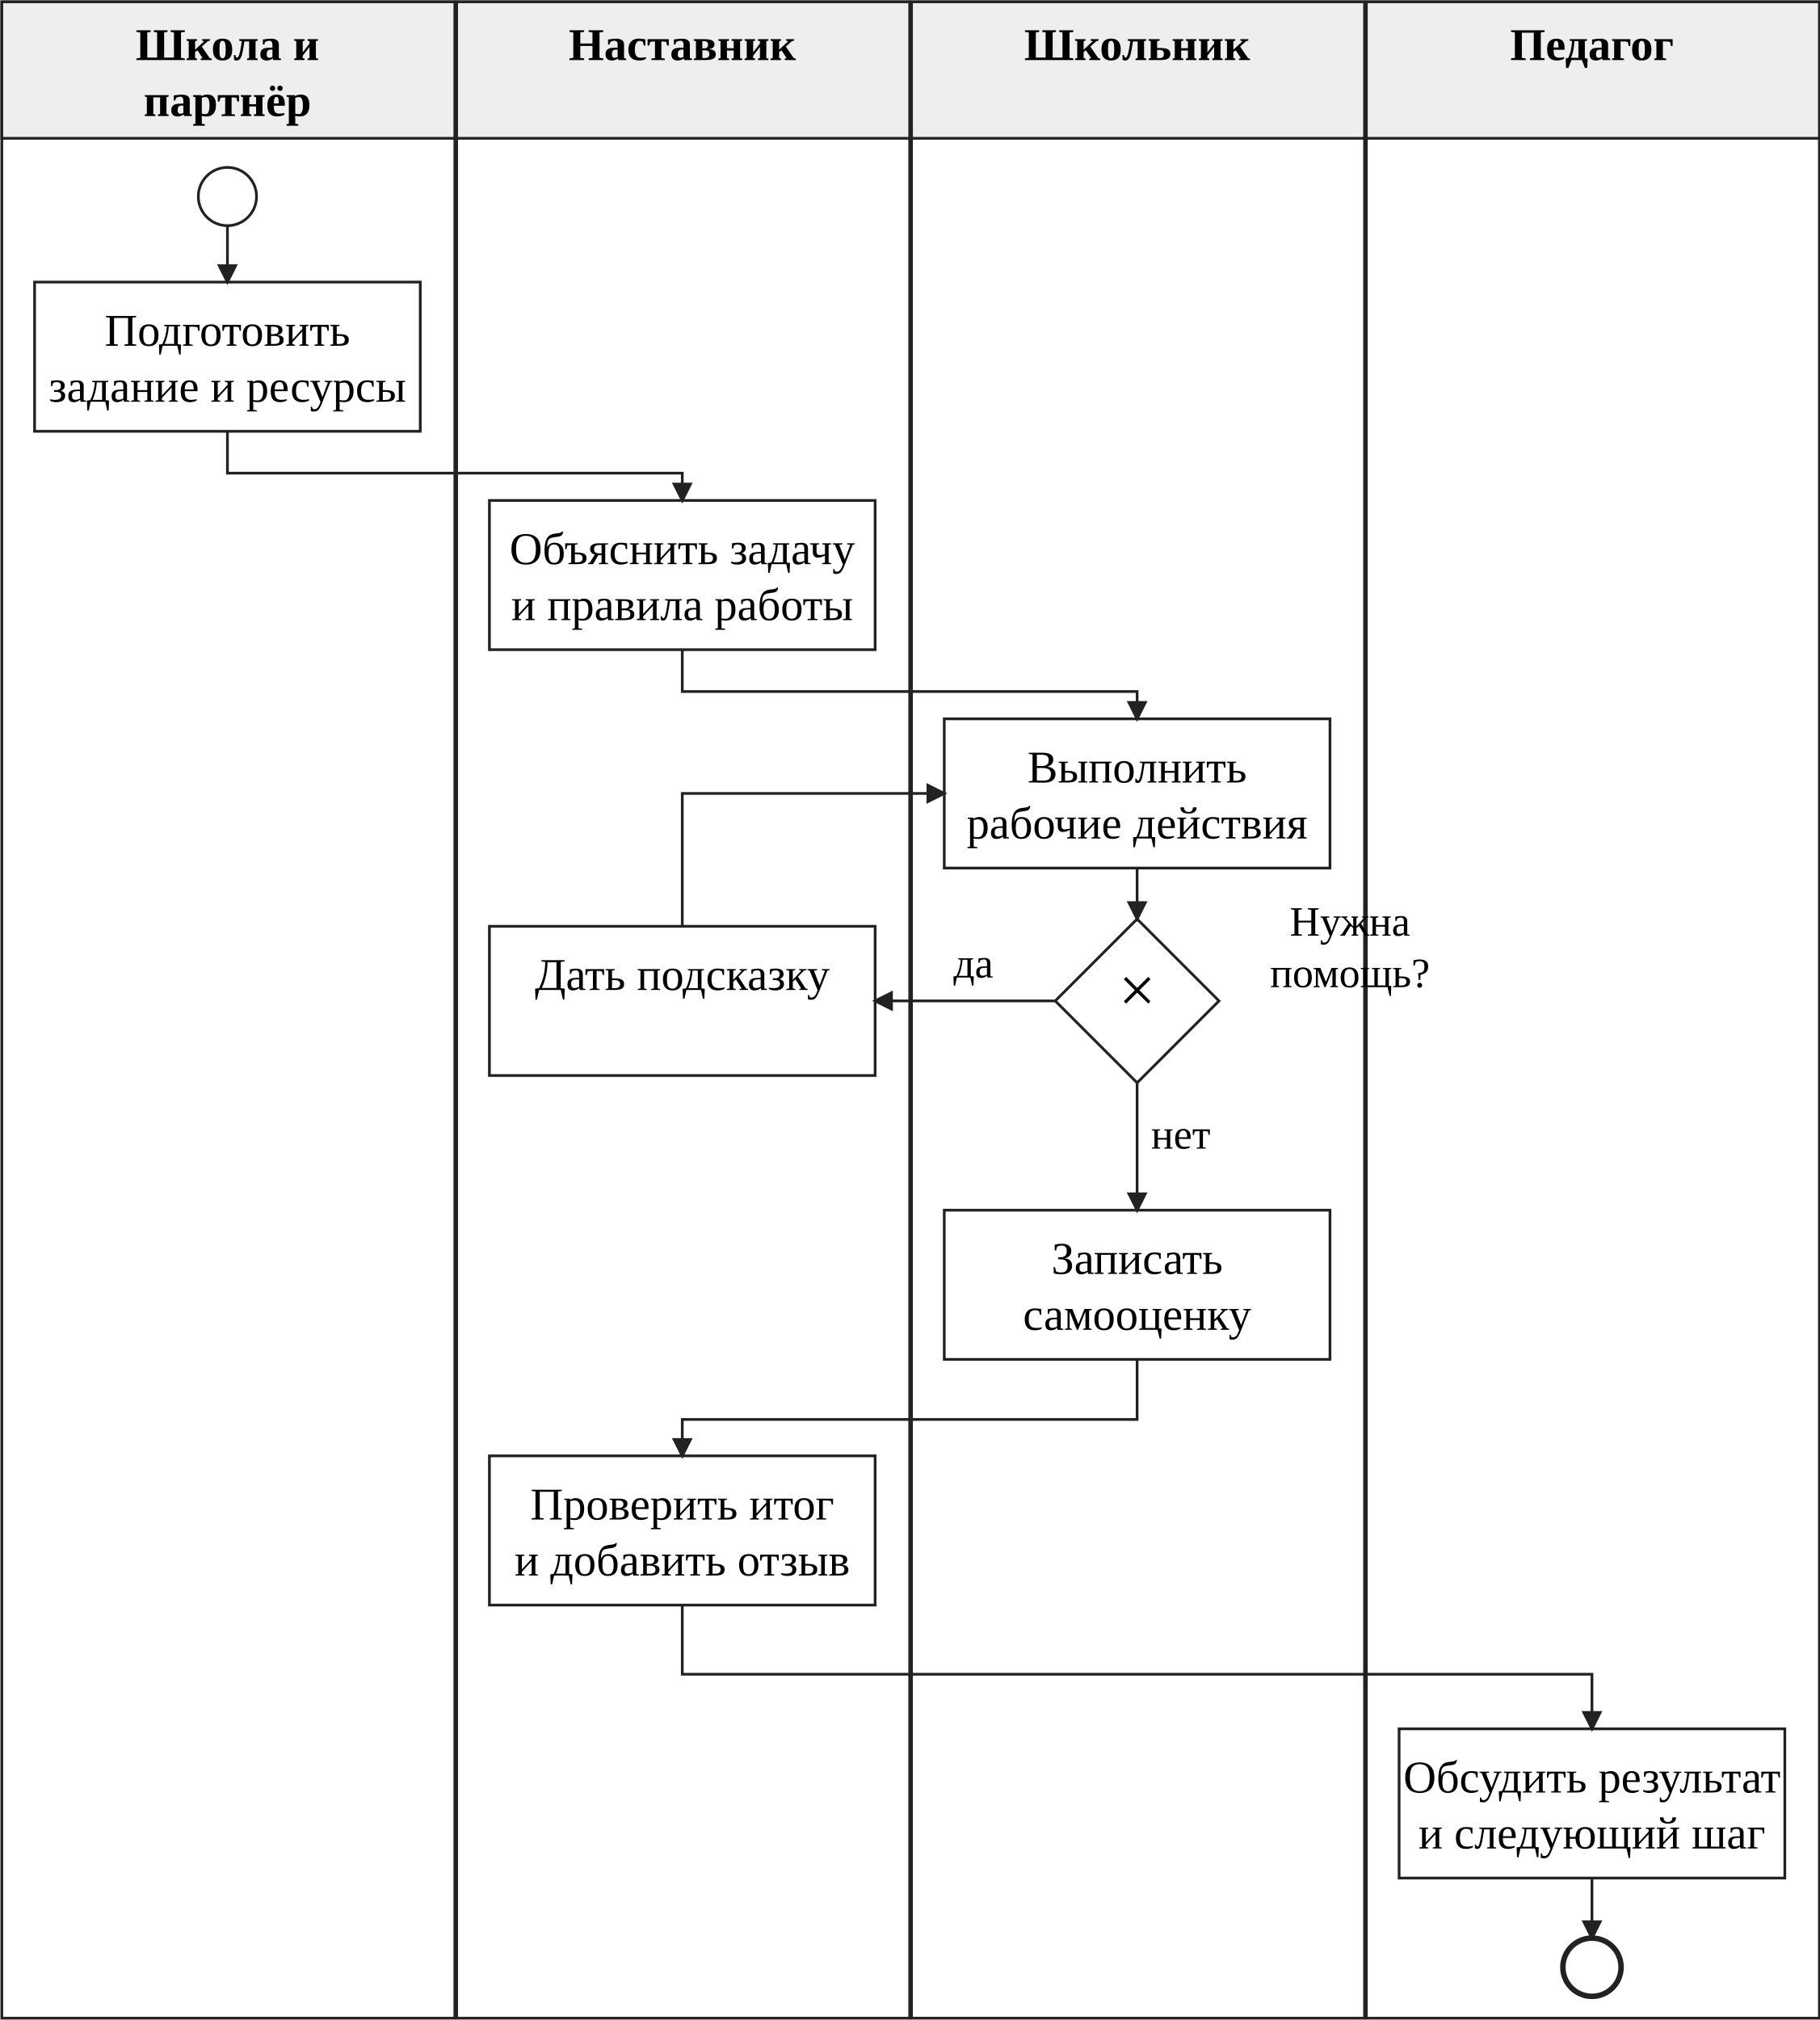
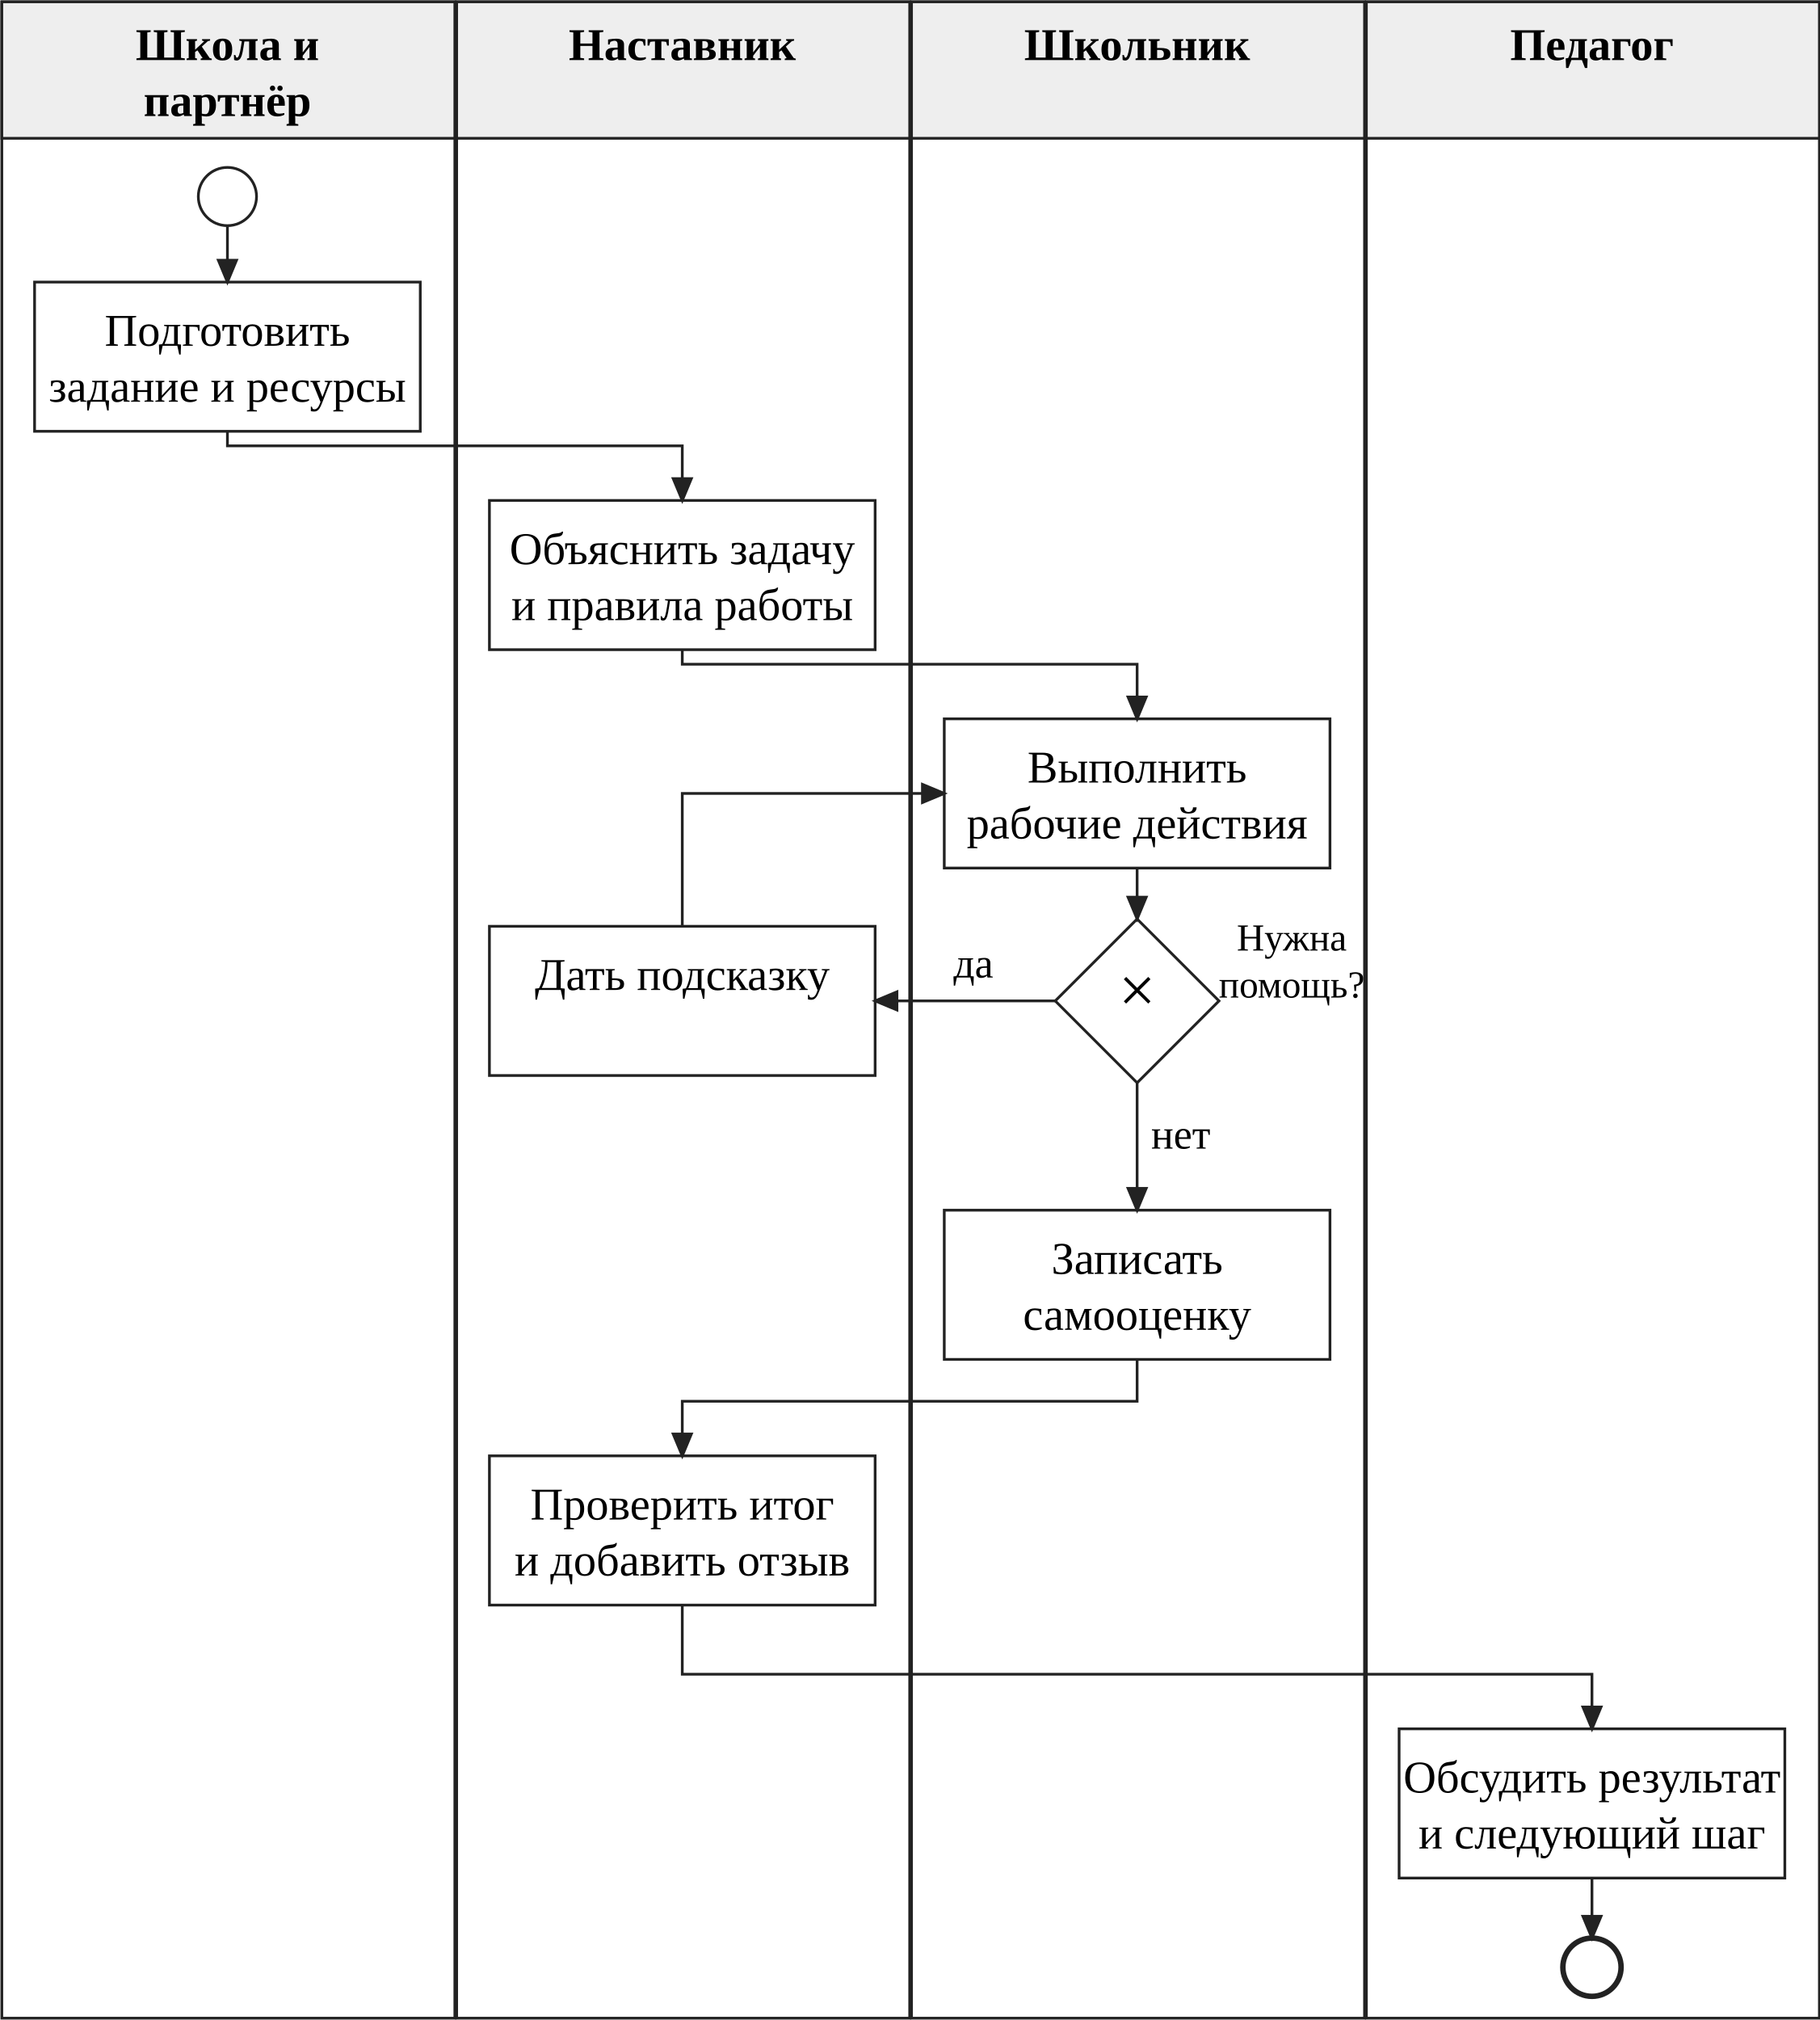
<svg xmlns="http://www.w3.org/2000/svg" width="1000" height="1110" viewBox="0 0 1000 1110">
  <rect width="100%" height="100%" fill="white" />
  <rect x="1" y="1" width="249" height="1108" fill="#ffffff" stroke="#222" stroke-width="1.5" />
  <rect x="1" y="1" width="249" height="75" fill="#eeeeee" stroke="#222" stroke-width="1.5" />
  <text x="125" y="33.0" font-family="Times New Roman" font-size="25" text-anchor="middle" font-weight="bold">Школа и</text>
  <text x="125" y="63.75" font-family="Times New Roman" font-size="25" text-anchor="middle" font-weight="bold">партнёр</text>
  <rect x="251" y="1" width="249" height="1108" fill="#ffffff" stroke="#222" stroke-width="1.5" />
  <rect x="251" y="1" width="249" height="75" fill="#eeeeee" stroke="#222" stroke-width="1.5" />
  <text x="375" y="33.0" font-family="Times New Roman" font-size="25" text-anchor="middle" font-weight="bold">Наставник</text>
  <rect x="501" y="1" width="249" height="1108" fill="#ffffff" stroke="#222" stroke-width="1.5" />
  <rect x="501" y="1" width="249" height="75" fill="#eeeeee" stroke="#222" stroke-width="1.5" />
  <text x="625" y="33.0" font-family="Times New Roman" font-size="25" text-anchor="middle" font-weight="bold">Школьник</text>
  <rect x="751" y="1" width="249" height="1108" fill="#ffffff" stroke="#222" stroke-width="1.5" />
  <rect x="751" y="1" width="249" height="75" fill="#eeeeee" stroke="#222" stroke-width="1.5" />
  <text x="875" y="33.0" font-family="Times New Roman" font-size="25" text-anchor="middle" font-weight="bold">Педагог</text>
  <ellipse cx="125.0" cy="108.0" rx="16.0" ry="16.0" fill="white" stroke="#222" stroke-width="1.5" />
  <rect x="19.0" y="155" width="212" height="82" fill="white" stroke="#222" stroke-width="1.5" />
  <text x="125" y="190.0" font-family="Times New Roman" font-size="25" text-anchor="middle" font-weight="normal">Подготовить</text>
  <text x="125" y="220.75" font-family="Times New Roman" font-size="25" text-anchor="middle" font-weight="normal">задание и ресурсы</text>
  <rect x="269.0" y="275" width="212" height="82" fill="white" stroke="#222" stroke-width="1.5" />
  <text x="375" y="310.0" font-family="Times New Roman" font-size="25" text-anchor="middle" font-weight="normal">Объяснить задачу</text>
  <text x="375" y="340.75" font-family="Times New Roman" font-size="25" text-anchor="middle" font-weight="normal">и правила работы</text>
  <rect x="519.0" y="395" width="212" height="82" fill="white" stroke="#222" stroke-width="1.5" />
  <text x="625" y="430.0" font-family="Times New Roman" font-size="25" text-anchor="middle" font-weight="normal">Выполнить</text>
  <text x="625" y="460.75" font-family="Times New Roman" font-size="25" text-anchor="middle" font-weight="normal">рабочие действия</text>
  <polygon points="625,505 670,550 625,595 580,550" fill="white" stroke="#222" stroke-width="1.5" />
  <text x="625" y="556.12" font-family="Times New Roman" font-size="36" text-anchor="middle" font-weight="normal">×</text>
-   <text x="742" y="514.16" font-family="Times New Roman" font-size="23" text-anchor="middle" font-weight="normal">Нужна</text>
-   <text x="742" y="542.45" font-family="Times New Roman" font-size="23" text-anchor="middle" font-weight="normal">помощь?</text>
+   <text x="710" y="522.32" font-family="Times New Roman" font-size="21" text-anchor="middle" font-weight="normal">Нужна</text>
+   <text x="710" y="548.15" font-family="Times New Roman" font-size="21" text-anchor="middle" font-weight="normal">помощь?</text>
  <rect x="269.0" y="509" width="212" height="82" fill="white" stroke="#222" stroke-width="1.5" />
  <text x="375" y="544.0" font-family="Times New Roman" font-size="25" text-anchor="middle" font-weight="normal">Дать подсказку</text>
  <rect x="519.0" y="665" width="212" height="82" fill="white" stroke="#222" stroke-width="1.5" />
  <text x="625" y="700.0" font-family="Times New Roman" font-size="25" text-anchor="middle" font-weight="normal">Записать</text>
  <text x="625" y="730.75" font-family="Times New Roman" font-size="25" text-anchor="middle" font-weight="normal">самооценку</text>
  <rect x="269.0" y="800" width="212" height="82" fill="white" stroke="#222" stroke-width="1.5" />
  <text x="375" y="835.0" font-family="Times New Roman" font-size="25" text-anchor="middle" font-weight="normal">Проверить итог</text>
  <text x="375" y="865.75" font-family="Times New Roman" font-size="25" text-anchor="middle" font-weight="normal">и добавить отзыв</text>
  <rect x="769.0" y="950" width="212" height="82" fill="white" stroke="#222" stroke-width="1.5" />
  <text x="875" y="985.0" font-family="Times New Roman" font-size="25" text-anchor="middle" font-weight="normal">Обсудить результат</text>
  <text x="875" y="1015.75" font-family="Times New Roman" font-size="25" text-anchor="middle" font-weight="normal">и следующий шаг</text>
  <ellipse cx="875.0" cy="1081.0" rx="16.0" ry="16.0" fill="white" stroke="#222" stroke-width="3" />
  <polyline points="125,124 125,155" fill="none" stroke="#222" stroke-width="1.5" />
-   <polygon points="125,155 129.5,146.0 120.5,146.0" fill="#222222" stroke="#222" stroke-width="1.5" />
-   <polyline points="125,237 125,260 375,260 375,275" fill="none" stroke="#222" stroke-width="1.5" />
-   <polygon points="375,275 379.5,266.0 370.5,266.0" fill="#222222" stroke="#222" stroke-width="1.5" />
-   <polyline points="375,357 375,380 625,380 625,395" fill="none" stroke="#222" stroke-width="1.5" />
-   <polygon points="625,395 629.5,386.0 620.5,386.0" fill="#222222" stroke="#222" stroke-width="1.5" />
+   <polygon points="125,155 130.0,143.0 120.0,143.0" fill="#222222" stroke="#222" stroke-width="1.5" />
+   <polyline points="125,237 125,245 375,245 375,275" fill="none" stroke="#222" stroke-width="1.5" />
+   <polygon points="375,275 380.0,263.0 370.0,263.0" fill="#222222" stroke="#222" stroke-width="1.5" />
+   <polyline points="375,357 375,365 625,365 625,395" fill="none" stroke="#222" stroke-width="1.5" />
+   <polygon points="625,395 630.0,383.0 620.0,383.0" fill="#222222" stroke="#222" stroke-width="1.5" />
  <polyline points="625,477 625,505" fill="none" stroke="#222" stroke-width="1.5" />
-   <polygon points="625,505 629.5,496.0 620.5,496.0" fill="#222222" stroke="#222" stroke-width="1.5" />
+   <polygon points="625,505 630.0,493.0 620.0,493.0" fill="#222222" stroke="#222" stroke-width="1.5" />
  <polyline points="580,550 481,550" fill="none" stroke="#222" stroke-width="1.5" />
-   <polygon points="481,550 490.0,554.5 490.0,545.5" fill="#222222" stroke="#222" stroke-width="1.5" />
+   <polygon points="481,550 493.0,555.0 493.0,545.0" fill="#222222" stroke="#222" stroke-width="1.5" />
  <polyline points="375,509 375,436 519,436" fill="none" stroke="#222" stroke-width="1.5" />
-   <polygon points="519,436 510.0,431.5 510.0,440.5" fill="#222222" stroke="#222" stroke-width="1.5" />
+   <polygon points="519,436 507.0,431.0 507.0,441.0" fill="#222222" stroke="#222" stroke-width="1.5" />
  <polyline points="625,595 625,665" fill="none" stroke="#222" stroke-width="1.5" />
-   <polygon points="625,665 629.5,656.0 620.5,656.0" fill="#222222" stroke="#222" stroke-width="1.5" />
-   <polyline points="625,747 625,780 375,780 375,800" fill="none" stroke="#222" stroke-width="1.5" />
-   <polygon points="375,800 379.5,791.0 370.5,791.0" fill="#222222" stroke="#222" stroke-width="1.5" />
+   <polygon points="625,665 630.0,653.0 620.0,653.0" fill="#222222" stroke="#222" stroke-width="1.5" />
+   <polyline points="625,747 625,770 375,770 375,800" fill="none" stroke="#222" stroke-width="1.5" />
+   <polygon points="375,800 380.0,788.0 370.0,788.0" fill="#222222" stroke="#222" stroke-width="1.5" />
  <polyline points="375,882 375,920 875,920 875,950" fill="none" stroke="#222" stroke-width="1.5" />
-   <polygon points="875,950 879.5,941.0 870.5,941.0" fill="#222222" stroke="#222" stroke-width="1.5" />
+   <polygon points="875,950 880.0,938.0 870.0,938.0" fill="#222222" stroke="#222" stroke-width="1.5" />
  <polyline points="875,1032 875,1065" fill="none" stroke="#222" stroke-width="1.5" />
-   <polygon points="875,1065 879.5,1056.0 870.5,1056.0" fill="#222222" stroke="#222" stroke-width="1.5" />
+   <polygon points="875,1065 880.0,1053.0 870.0,1053.0" fill="#222222" stroke="#222" stroke-width="1.5" />
  <text x="535" y="537.16" font-family="Times New Roman" font-size="23" text-anchor="middle" font-weight="normal">да</text>
  <text x="649" y="631.16" font-family="Times New Roman" font-size="23" text-anchor="middle" font-weight="normal">нет</text>
</svg>
